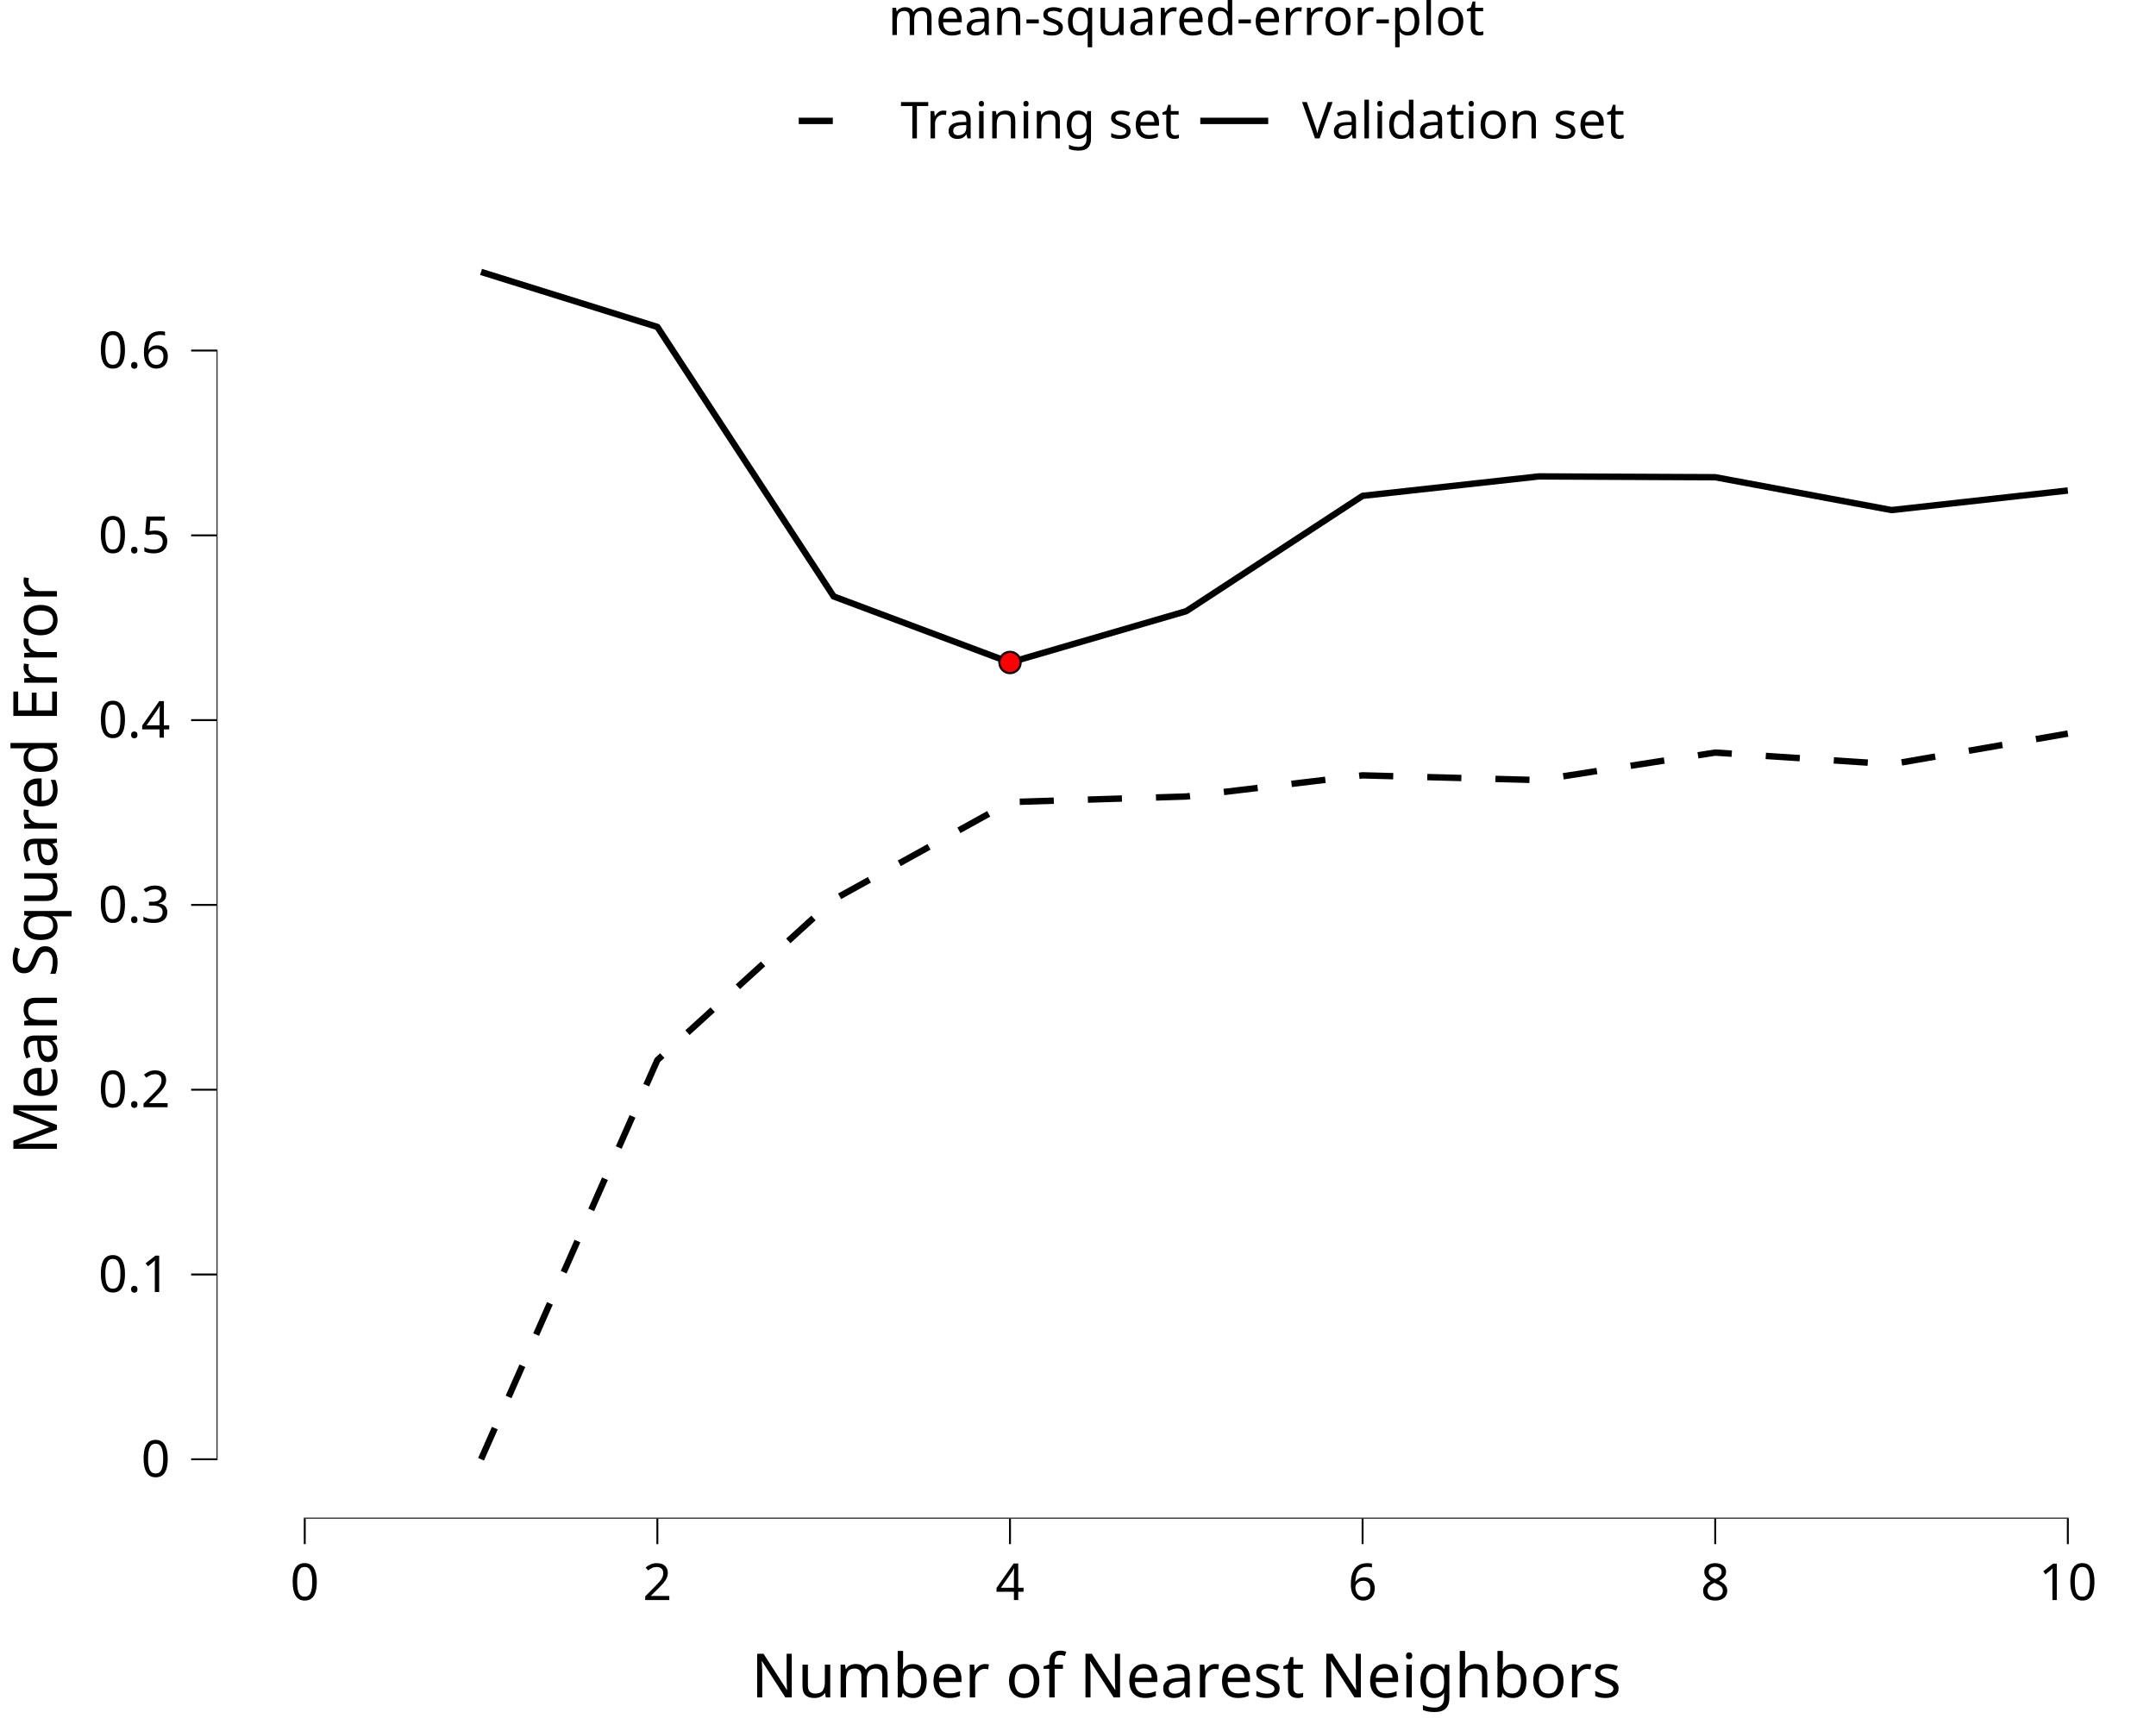
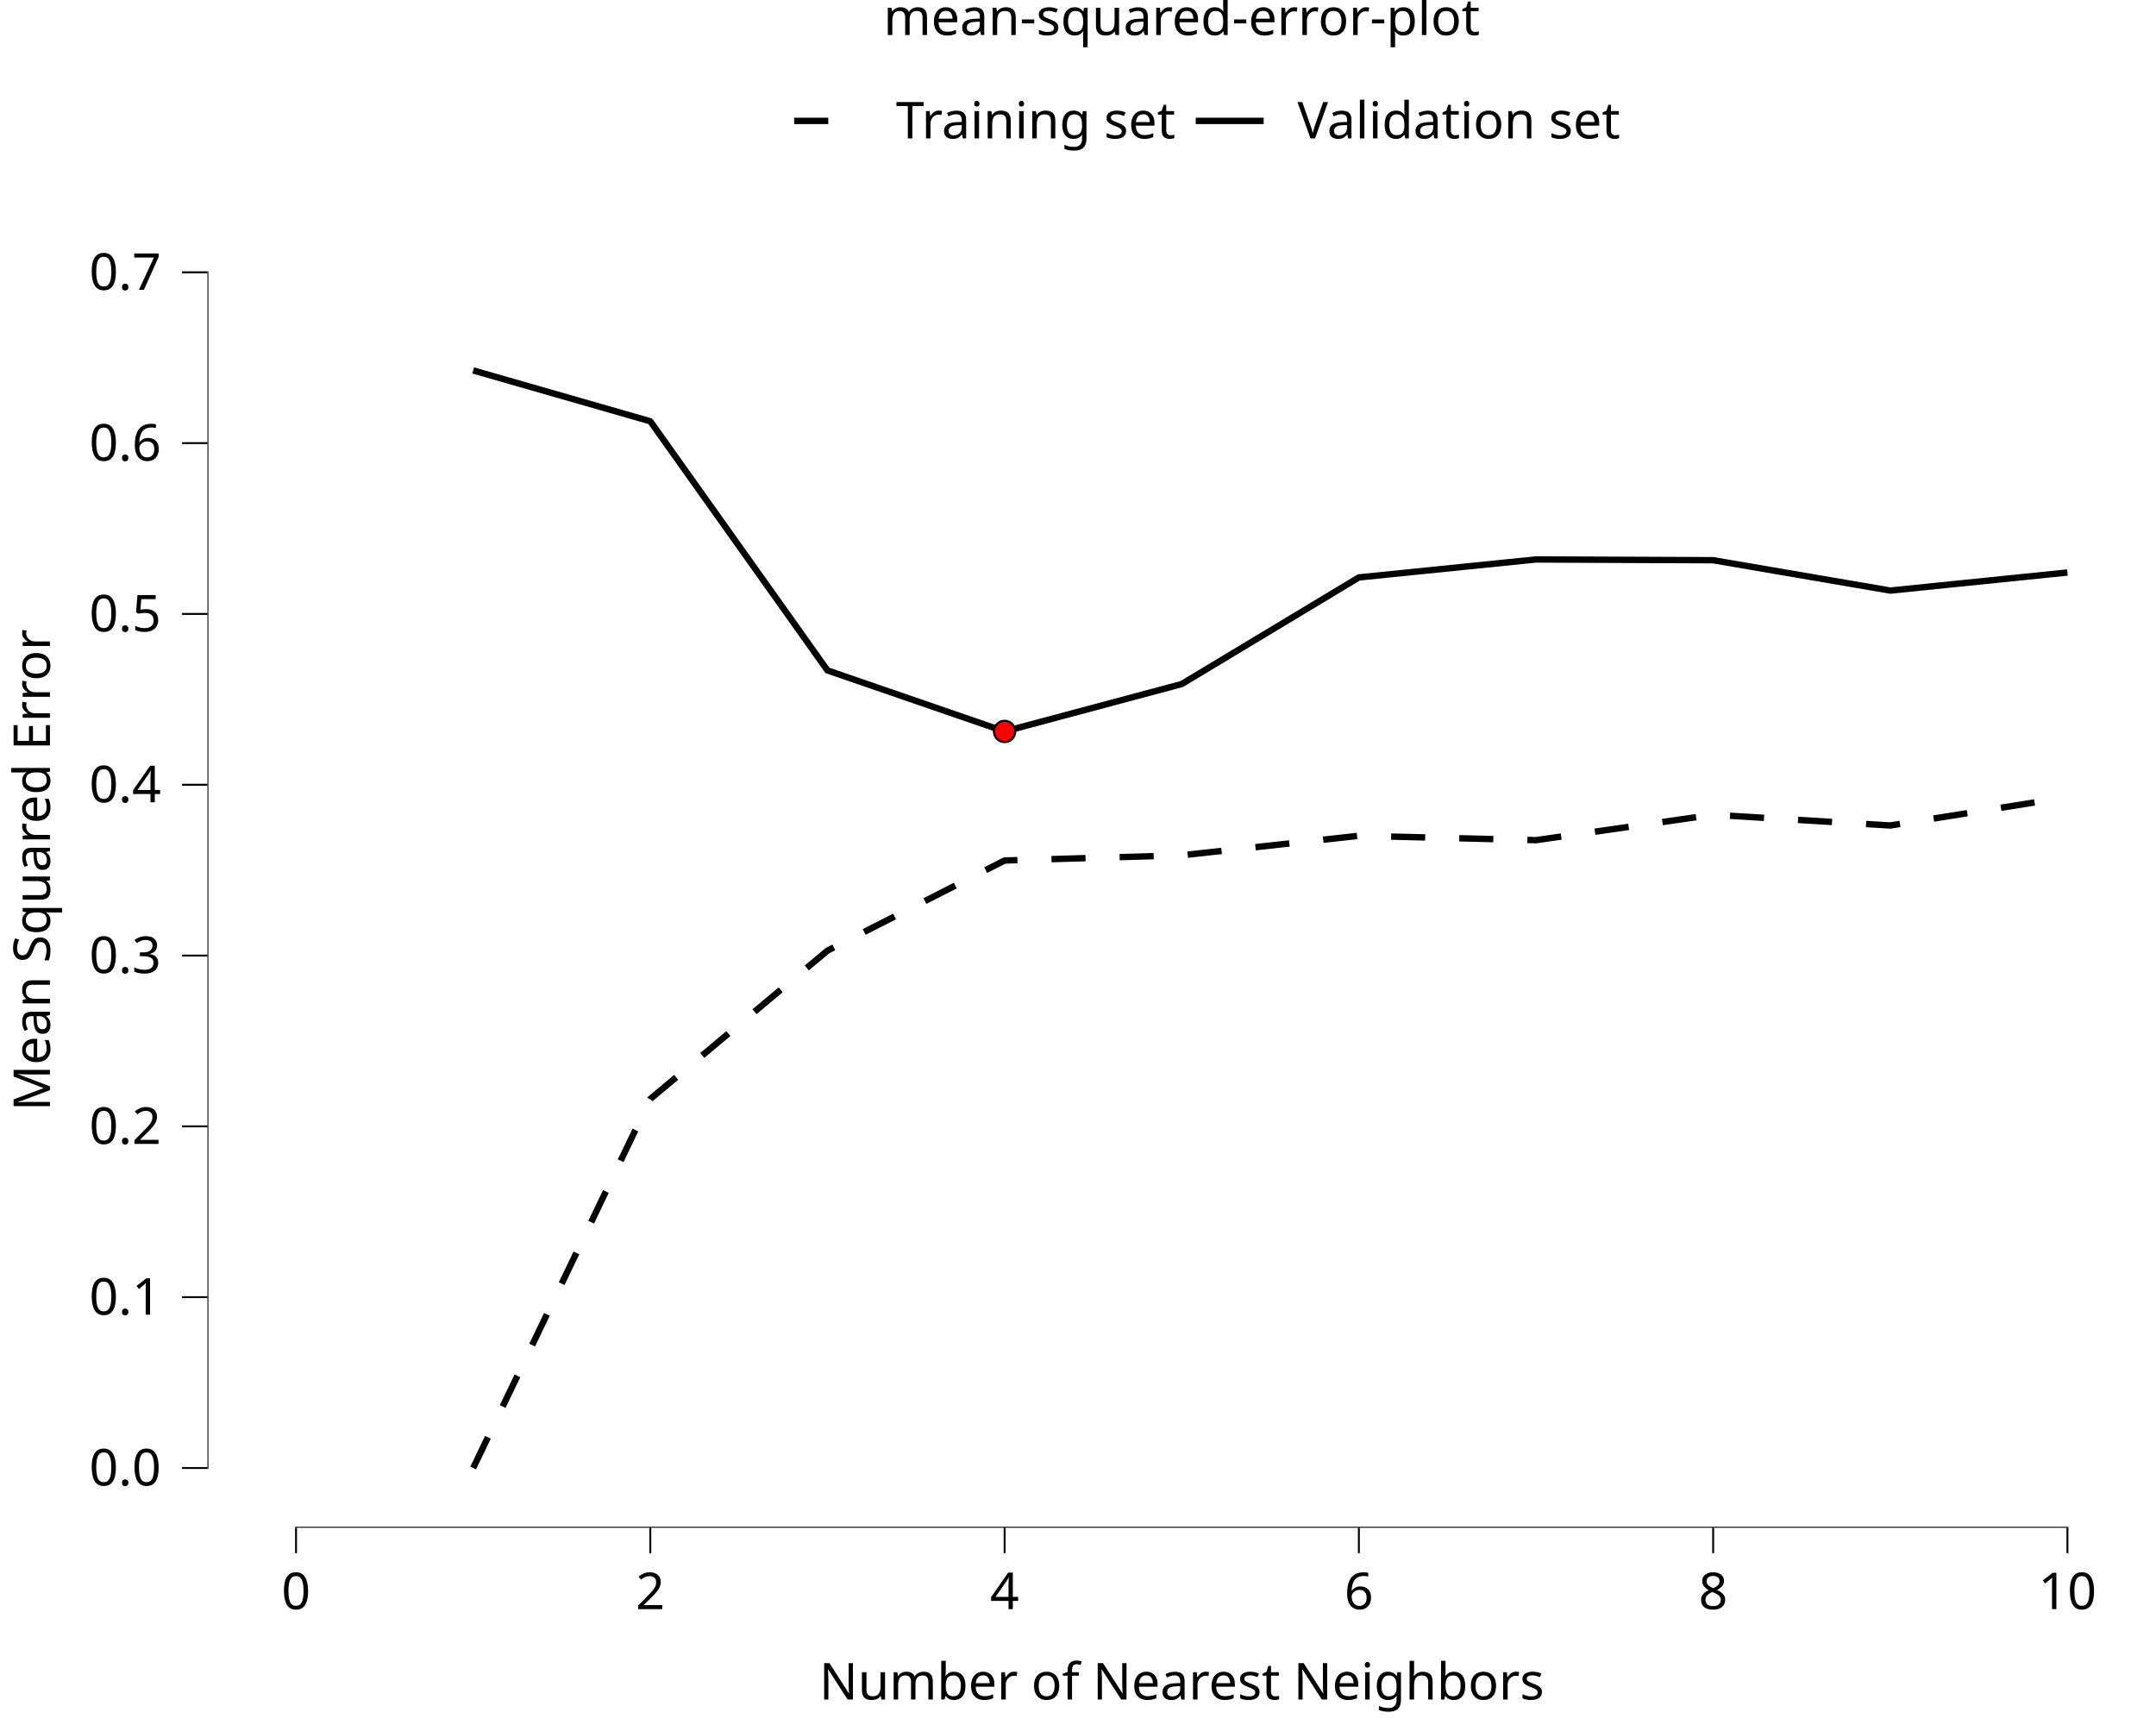
<svg xmlns="http://www.w3.org/2000/svg" class="svglite" data-engine-version="2.0" width="720.00pt" height="576.00pt" viewBox="0 0 720.00 576.00">
  <defs>
    <style type="text/css">
    .svglite line, .svglite polyline, .svglite polygon, .svglite path, .svglite rect, .svglite circle {
      fill: none;
      stroke: #000000;
      stroke-linecap: round;
      stroke-linejoin: round;
      stroke-miterlimit: 10.00;
    }
  </style>
  </defs>
  <rect width="100%" height="100%" style="stroke: none; fill: #FFFFFF;" />
  <defs>
    <clipPath id="cpMC4wMHw3MjAuMDB8MC4wMHw1NzYuMDA=">
      <rect x="0.00" y="0.00" width="720.00" height="576.00" />
    </clipPath>
  </defs>
  <g clip-path="url(#cpMC4wMHw3MjAuMDB8MC4wMHw1NzYuMDA=)">
    <rect x="0.00" y="0.00" width="720.00" height="576.00" style="stroke-width: 10.67; stroke: none;" />
  </g>
  <defs>
-     <clipPath id="cpNzIuMzN8NzIwLjAwfDcwLjk3fDUwNy4wOQ==">
-       <rect x="72.33" y="70.97" width="647.67" height="436.12" />
+     <clipPath id="cpNjkuMjh8NzIwLjAwfDcwLjk3fDUxMC4xNA==">
+       <rect x="69.28" y="70.97" width="650.72" height="439.17" />
    </clipPath>
  </defs>
-   <g clip-path="url(#cpNzIuMzN8NzIwLjAwfDcwLjk3fDUwNy4wOQ==)">
-     <rect x="72.33" y="70.97" width="647.67" height="436.12" style="stroke-width: 10.67; stroke: none;" />
-     <polyline points="160.65,487.27 219.53,353.97 278.41,300.38 337.29,267.82 396.16,265.96 455.04,258.90 513.92,260.48 572.80,251.30 631.68,255.17 690.56,244.95 " style="stroke-width: 2.13; stroke-dasharray: 11.38,11.38; stroke-linecap: butt;" />
-     <polyline points="160.65,90.80 219.53,109.16 278.41,199.16 337.29,221.21 396.16,204.08 455.04,165.57 513.92,159.08 572.80,159.35 631.68,170.32 690.56,163.79 " style="stroke-width: 2.13; stroke-linecap: butt;" />
-     <circle cx="337.29" cy="221.21" r="3.56" style="stroke-width: 0.71; fill: #FF0000;" />
-     <line x1="101.45" y1="507.09" x2="690.88" y2="507.09" style="stroke-width: 0.64; stroke-linecap: butt;" />
-     <line x1="72.33" y1="487.59" x2="72.33" y2="116.74" style="stroke-width: 0.64; stroke-linecap: butt;" />
-     <rect x="72.33" y="70.97" width="647.67" height="436.12" style="stroke-width: 0.00; stroke: none;" />
+   <g clip-path="url(#cpNjkuMjh8NzIwLjAwfDcwLjk3fDUxMC4xNA==)">
+     <rect x="69.28" y="70.97" width="650.72" height="439.17" style="stroke-width: 10.67; stroke: none;" />
+     <polyline points="158.02,490.18 217.17,366.96 276.33,317.43 335.49,287.33 394.64,285.60 453.80,279.08 512.95,280.54 572.11,272.06 631.27,275.64 690.42,266.18 " style="stroke-width: 2.13; stroke-dasharray: 11.38,11.38; stroke-linecap: butt;" />
+     <polyline points="158.02,123.69 217.17,140.67 276.33,223.86 335.49,244.24 394.64,228.41 453.80,192.81 512.95,186.81 572.11,187.06 631.27,197.20 690.42,191.17 " style="stroke-width: 2.13; stroke-linecap: butt;" />
+     <circle cx="335.49" cy="244.24" r="3.56" style="stroke-width: 0.71; fill: #FF0000;" />
+     <line x1="98.54" y1="510.14" x2="690.74" y2="510.14" style="stroke-width: 0.64; stroke-linecap: butt;" />
+     <line x1="69.28" y1="490.50" x2="69.28" y2="90.62" style="stroke-width: 0.64; stroke-linecap: butt;" />
+     <rect x="69.28" y="70.97" width="650.72" height="439.17" style="stroke-width: 0.00; stroke: none;" />
  </g>
  <g clip-path="url(#cpMC4wMHw3MjAuMDB8MC4wMHw1NzYuMDA=)">
-     <polyline points="72.33,507.09 72.33,70.97 " style="stroke-width: 0.00; stroke: none; stroke-linecap: butt;" />
-     <text x="56.85" y="493.12" text-anchor="end" style="font-size: 17.00px; font-family: sans;" textLength="9.46px" lengthAdjust="spacingAndGlyphs">0</text>
-     <text x="56.85" y="431.42" text-anchor="end" style="font-size: 17.00px; font-family: sans;" textLength="23.63px" lengthAdjust="spacingAndGlyphs">0.1</text>
-     <text x="56.85" y="369.72" text-anchor="end" style="font-size: 17.00px; font-family: sans;" textLength="23.63px" lengthAdjust="spacingAndGlyphs">0.2</text>
-     <text x="56.85" y="308.01" text-anchor="end" style="font-size: 17.00px; font-family: sans;" textLength="23.63px" lengthAdjust="spacingAndGlyphs">0.3</text>
-     <text x="56.85" y="246.31" text-anchor="end" style="font-size: 17.00px; font-family: sans;" textLength="23.63px" lengthAdjust="spacingAndGlyphs">0.4</text>
-     <text x="56.85" y="184.61" text-anchor="end" style="font-size: 17.00px; font-family: sans;" textLength="23.63px" lengthAdjust="spacingAndGlyphs">0.5</text>
-     <text x="56.85" y="122.91" text-anchor="end" style="font-size: 17.00px; font-family: sans;" textLength="23.63px" lengthAdjust="spacingAndGlyphs">0.6</text>
-     <polyline points="63.83,487.27 72.33,487.27 " style="stroke-width: 0.64; stroke-linecap: butt;" />
-     <polyline points="63.83,425.57 72.33,425.57 " style="stroke-width: 0.64; stroke-linecap: butt;" />
-     <polyline points="63.83,363.87 72.33,363.87 " style="stroke-width: 0.64; stroke-linecap: butt;" />
-     <polyline points="63.83,302.16 72.33,302.16 " style="stroke-width: 0.64; stroke-linecap: butt;" />
-     <polyline points="63.83,240.46 72.33,240.46 " style="stroke-width: 0.64; stroke-linecap: butt;" />
-     <polyline points="63.83,178.76 72.33,178.76 " style="stroke-width: 0.64; stroke-linecap: butt;" />
-     <polyline points="63.83,117.06 72.33,117.06 " style="stroke-width: 0.64; stroke-linecap: butt;" />
-     <polyline points="72.33,507.09 720.00,507.09 " style="stroke-width: 0.00; stroke: none; stroke-linecap: butt;" />
-     <polyline points="101.77,515.60 101.77,507.09 " style="stroke-width: 0.64; stroke-linecap: butt;" />
-     <polyline points="219.53,515.60 219.53,507.09 " style="stroke-width: 0.64; stroke-linecap: butt;" />
-     <polyline points="337.29,515.60 337.29,507.09 " style="stroke-width: 0.64; stroke-linecap: butt;" />
-     <polyline points="455.04,515.60 455.04,507.09 " style="stroke-width: 0.64; stroke-linecap: butt;" />
-     <polyline points="572.80,515.60 572.80,507.09 " style="stroke-width: 0.64; stroke-linecap: butt;" />
-     <polyline points="690.56,515.60 690.56,507.09 " style="stroke-width: 0.64; stroke-linecap: butt;" />
-     <text x="101.77" y="534.27" text-anchor="middle" style="font-size: 17.00px; font-family: sans;" textLength="9.46px" lengthAdjust="spacingAndGlyphs">0</text>
-     <text x="219.53" y="534.27" text-anchor="middle" style="font-size: 17.00px; font-family: sans;" textLength="9.46px" lengthAdjust="spacingAndGlyphs">2</text>
-     <text x="337.29" y="534.27" text-anchor="middle" style="font-size: 17.00px; font-family: sans;" textLength="9.46px" lengthAdjust="spacingAndGlyphs">4</text>
-     <text x="455.04" y="534.27" text-anchor="middle" style="font-size: 17.00px; font-family: sans;" textLength="9.46px" lengthAdjust="spacingAndGlyphs">6</text>
-     <text x="572.80" y="534.27" text-anchor="middle" style="font-size: 17.00px; font-family: sans;" textLength="9.46px" lengthAdjust="spacingAndGlyphs">8</text>
-     <text x="690.56" y="534.27" text-anchor="middle" style="font-size: 17.00px; font-family: sans;" textLength="18.91px" lengthAdjust="spacingAndGlyphs">10</text>
-     <text x="396.16" y="566.78" text-anchor="middle" style="font-size: 20.40px; font-family: sans;" textLength="271.03px" lengthAdjust="spacingAndGlyphs">Number of Nearest Neighbors</text>
-     <text transform="translate(19.02,289.03) rotate(-90)" text-anchor="middle" style="font-size: 20.40px; font-family: sans;" textLength="184.85px" lengthAdjust="spacingAndGlyphs">Mean Squared Error</text>
-     <rect x="249.96" y="20.71" width="292.42" height="39.31" style="stroke-width: 0.75; stroke: none;" />
-     <rect x="249.96" y="20.71" width="292.42" height="39.31" style="stroke-width: 10.67; stroke: none;" />
-     <rect x="263.90" y="26.19" width="28.35" height="28.35" style="stroke-width: 10.67; stroke: none;" />
-     <line x1="266.74" y1="40.36" x2="289.42" y2="40.36" style="stroke-width: 2.13; stroke-dasharray: 11.38,11.38; stroke-linecap: butt;" />
-     <rect x="398.01" y="26.19" width="28.35" height="28.35" style="stroke-width: 10.67; stroke: none;" />
-     <line x1="400.84" y1="40.36" x2="423.52" y2="40.36" style="stroke-width: 2.13; stroke-linecap: butt;" />
-     <text x="300.72" y="46.21" style="font-size: 17.00px; font-family: sans;" textLength="88.82px" lengthAdjust="spacingAndGlyphs">Training set</text>
-     <text x="434.82" y="46.21" style="font-size: 17.00px; font-family: sans;" textLength="102.07px" lengthAdjust="spacingAndGlyphs">Validation set</text>
-     <text x="396.16" y="11.70" text-anchor="middle" style="font-size: 17.00px; font-family: sans;" textLength="184.26px" lengthAdjust="spacingAndGlyphs">mean-squared-error-plot</text>
+     <polyline points="69.28,510.14 69.28,70.97 " style="stroke-width: 0.00; stroke: none; stroke-linecap: butt;" />
+     <text x="53.81" y="496.03" text-anchor="end" style="font-size: 17.00px; font-family: sans;" textLength="23.63px" lengthAdjust="spacingAndGlyphs">0.0</text>
+     <text x="53.81" y="438.99" text-anchor="end" style="font-size: 17.00px; font-family: sans;" textLength="23.63px" lengthAdjust="spacingAndGlyphs">0.1</text>
+     <text x="53.81" y="381.96" text-anchor="end" style="font-size: 17.00px; font-family: sans;" textLength="23.63px" lengthAdjust="spacingAndGlyphs">0.2</text>
+     <text x="53.81" y="324.92" text-anchor="end" style="font-size: 17.00px; font-family: sans;" textLength="23.63px" lengthAdjust="spacingAndGlyphs">0.3</text>
+     <text x="53.81" y="267.89" text-anchor="end" style="font-size: 17.00px; font-family: sans;" textLength="23.63px" lengthAdjust="spacingAndGlyphs">0.4</text>
+     <text x="53.81" y="210.85" text-anchor="end" style="font-size: 17.00px; font-family: sans;" textLength="23.63px" lengthAdjust="spacingAndGlyphs">0.5</text>
+     <text x="53.81" y="153.82" text-anchor="end" style="font-size: 17.00px; font-family: sans;" textLength="23.63px" lengthAdjust="spacingAndGlyphs">0.6</text>
+     <text x="53.81" y="96.78" text-anchor="end" style="font-size: 17.00px; font-family: sans;" textLength="23.63px" lengthAdjust="spacingAndGlyphs">0.7</text>
+     <polyline points="60.78,490.18 69.28,490.18 " style="stroke-width: 0.64; stroke-linecap: butt;" />
+     <polyline points="60.78,433.14 69.28,433.14 " style="stroke-width: 0.64; stroke-linecap: butt;" />
+     <polyline points="60.78,376.11 69.28,376.11 " style="stroke-width: 0.64; stroke-linecap: butt;" />
+     <polyline points="60.78,319.07 69.28,319.07 " style="stroke-width: 0.64; stroke-linecap: butt;" />
+     <polyline points="60.78,262.04 69.28,262.04 " style="stroke-width: 0.64; stroke-linecap: butt;" />
+     <polyline points="60.78,205.00 69.28,205.00 " style="stroke-width: 0.64; stroke-linecap: butt;" />
+     <polyline points="60.78,147.97 69.28,147.97 " style="stroke-width: 0.64; stroke-linecap: butt;" />
+     <polyline points="60.78,90.93 69.28,90.93 " style="stroke-width: 0.64; stroke-linecap: butt;" />
+     <polyline points="69.28,510.14 720.00,510.14 " style="stroke-width: 0.00; stroke: none; stroke-linecap: butt;" />
+     <polyline points="98.86,518.64 98.86,510.14 " style="stroke-width: 0.64; stroke-linecap: butt;" />
+     <polyline points="217.17,518.64 217.17,510.14 " style="stroke-width: 0.64; stroke-linecap: butt;" />
+     <polyline points="335.49,518.64 335.49,510.14 " style="stroke-width: 0.64; stroke-linecap: butt;" />
+     <polyline points="453.80,518.64 453.80,510.14 " style="stroke-width: 0.64; stroke-linecap: butt;" />
+     <polyline points="572.11,518.64 572.11,510.14 " style="stroke-width: 0.64; stroke-linecap: butt;" />
+     <polyline points="690.42,518.64 690.42,510.14 " style="stroke-width: 0.64; stroke-linecap: butt;" />
+     <text x="98.86" y="537.32" text-anchor="middle" style="font-size: 17.00px; font-family: sans;" textLength="9.46px" lengthAdjust="spacingAndGlyphs">0</text>
+     <text x="217.17" y="537.32" text-anchor="middle" style="font-size: 17.00px; font-family: sans;" textLength="9.46px" lengthAdjust="spacingAndGlyphs">2</text>
+     <text x="335.49" y="537.32" text-anchor="middle" style="font-size: 17.00px; font-family: sans;" textLength="9.46px" lengthAdjust="spacingAndGlyphs">4</text>
+     <text x="453.80" y="537.32" text-anchor="middle" style="font-size: 17.00px; font-family: sans;" textLength="9.46px" lengthAdjust="spacingAndGlyphs">6</text>
+     <text x="572.11" y="537.32" text-anchor="middle" style="font-size: 17.00px; font-family: sans;" textLength="9.46px" lengthAdjust="spacingAndGlyphs">8</text>
+     <text x="690.42" y="537.32" text-anchor="middle" style="font-size: 17.00px; font-family: sans;" textLength="18.91px" lengthAdjust="spacingAndGlyphs">10</text>
+     <text x="394.64" y="567.49" text-anchor="middle" style="font-size: 17.00px; font-family: sans;" textLength="225.86px" lengthAdjust="spacingAndGlyphs">Number of Nearest Neighbors</text>
+     <text transform="translate(16.68,290.56) rotate(-90)" text-anchor="middle" style="font-size: 17.00px; font-family: sans;" textLength="154.04px" lengthAdjust="spacingAndGlyphs">Mean Squared Error</text>
+     <rect x="248.43" y="20.71" width="292.42" height="39.31" style="stroke-width: 0.75; stroke: none;" />
+     <rect x="248.43" y="20.71" width="292.42" height="39.31" style="stroke-width: 10.67; stroke: none;" />
+     <rect x="262.38" y="26.19" width="28.35" height="28.35" style="stroke-width: 10.67; stroke: none;" />
+     <line x1="265.22" y1="40.36" x2="287.89" y2="40.36" style="stroke-width: 2.13; stroke-dasharray: 11.38,11.38; stroke-linecap: butt;" />
+     <rect x="396.49" y="26.19" width="28.35" height="28.35" style="stroke-width: 10.67; stroke: none;" />
+     <line x1="399.32" y1="40.36" x2="422.00" y2="40.36" style="stroke-width: 2.13; stroke-linecap: butt;" />
+     <text x="299.20" y="46.21" style="font-size: 17.00px; font-family: sans;" textLength="88.82px" lengthAdjust="spacingAndGlyphs">Training set</text>
+     <text x="433.30" y="46.21" style="font-size: 17.00px; font-family: sans;" textLength="102.07px" lengthAdjust="spacingAndGlyphs">Validation set</text>
+     <text x="394.64" y="11.70" text-anchor="middle" style="font-size: 17.00px; font-family: sans;" textLength="184.26px" lengthAdjust="spacingAndGlyphs">mean-squared-error-plot</text>
  </g>
</svg>
